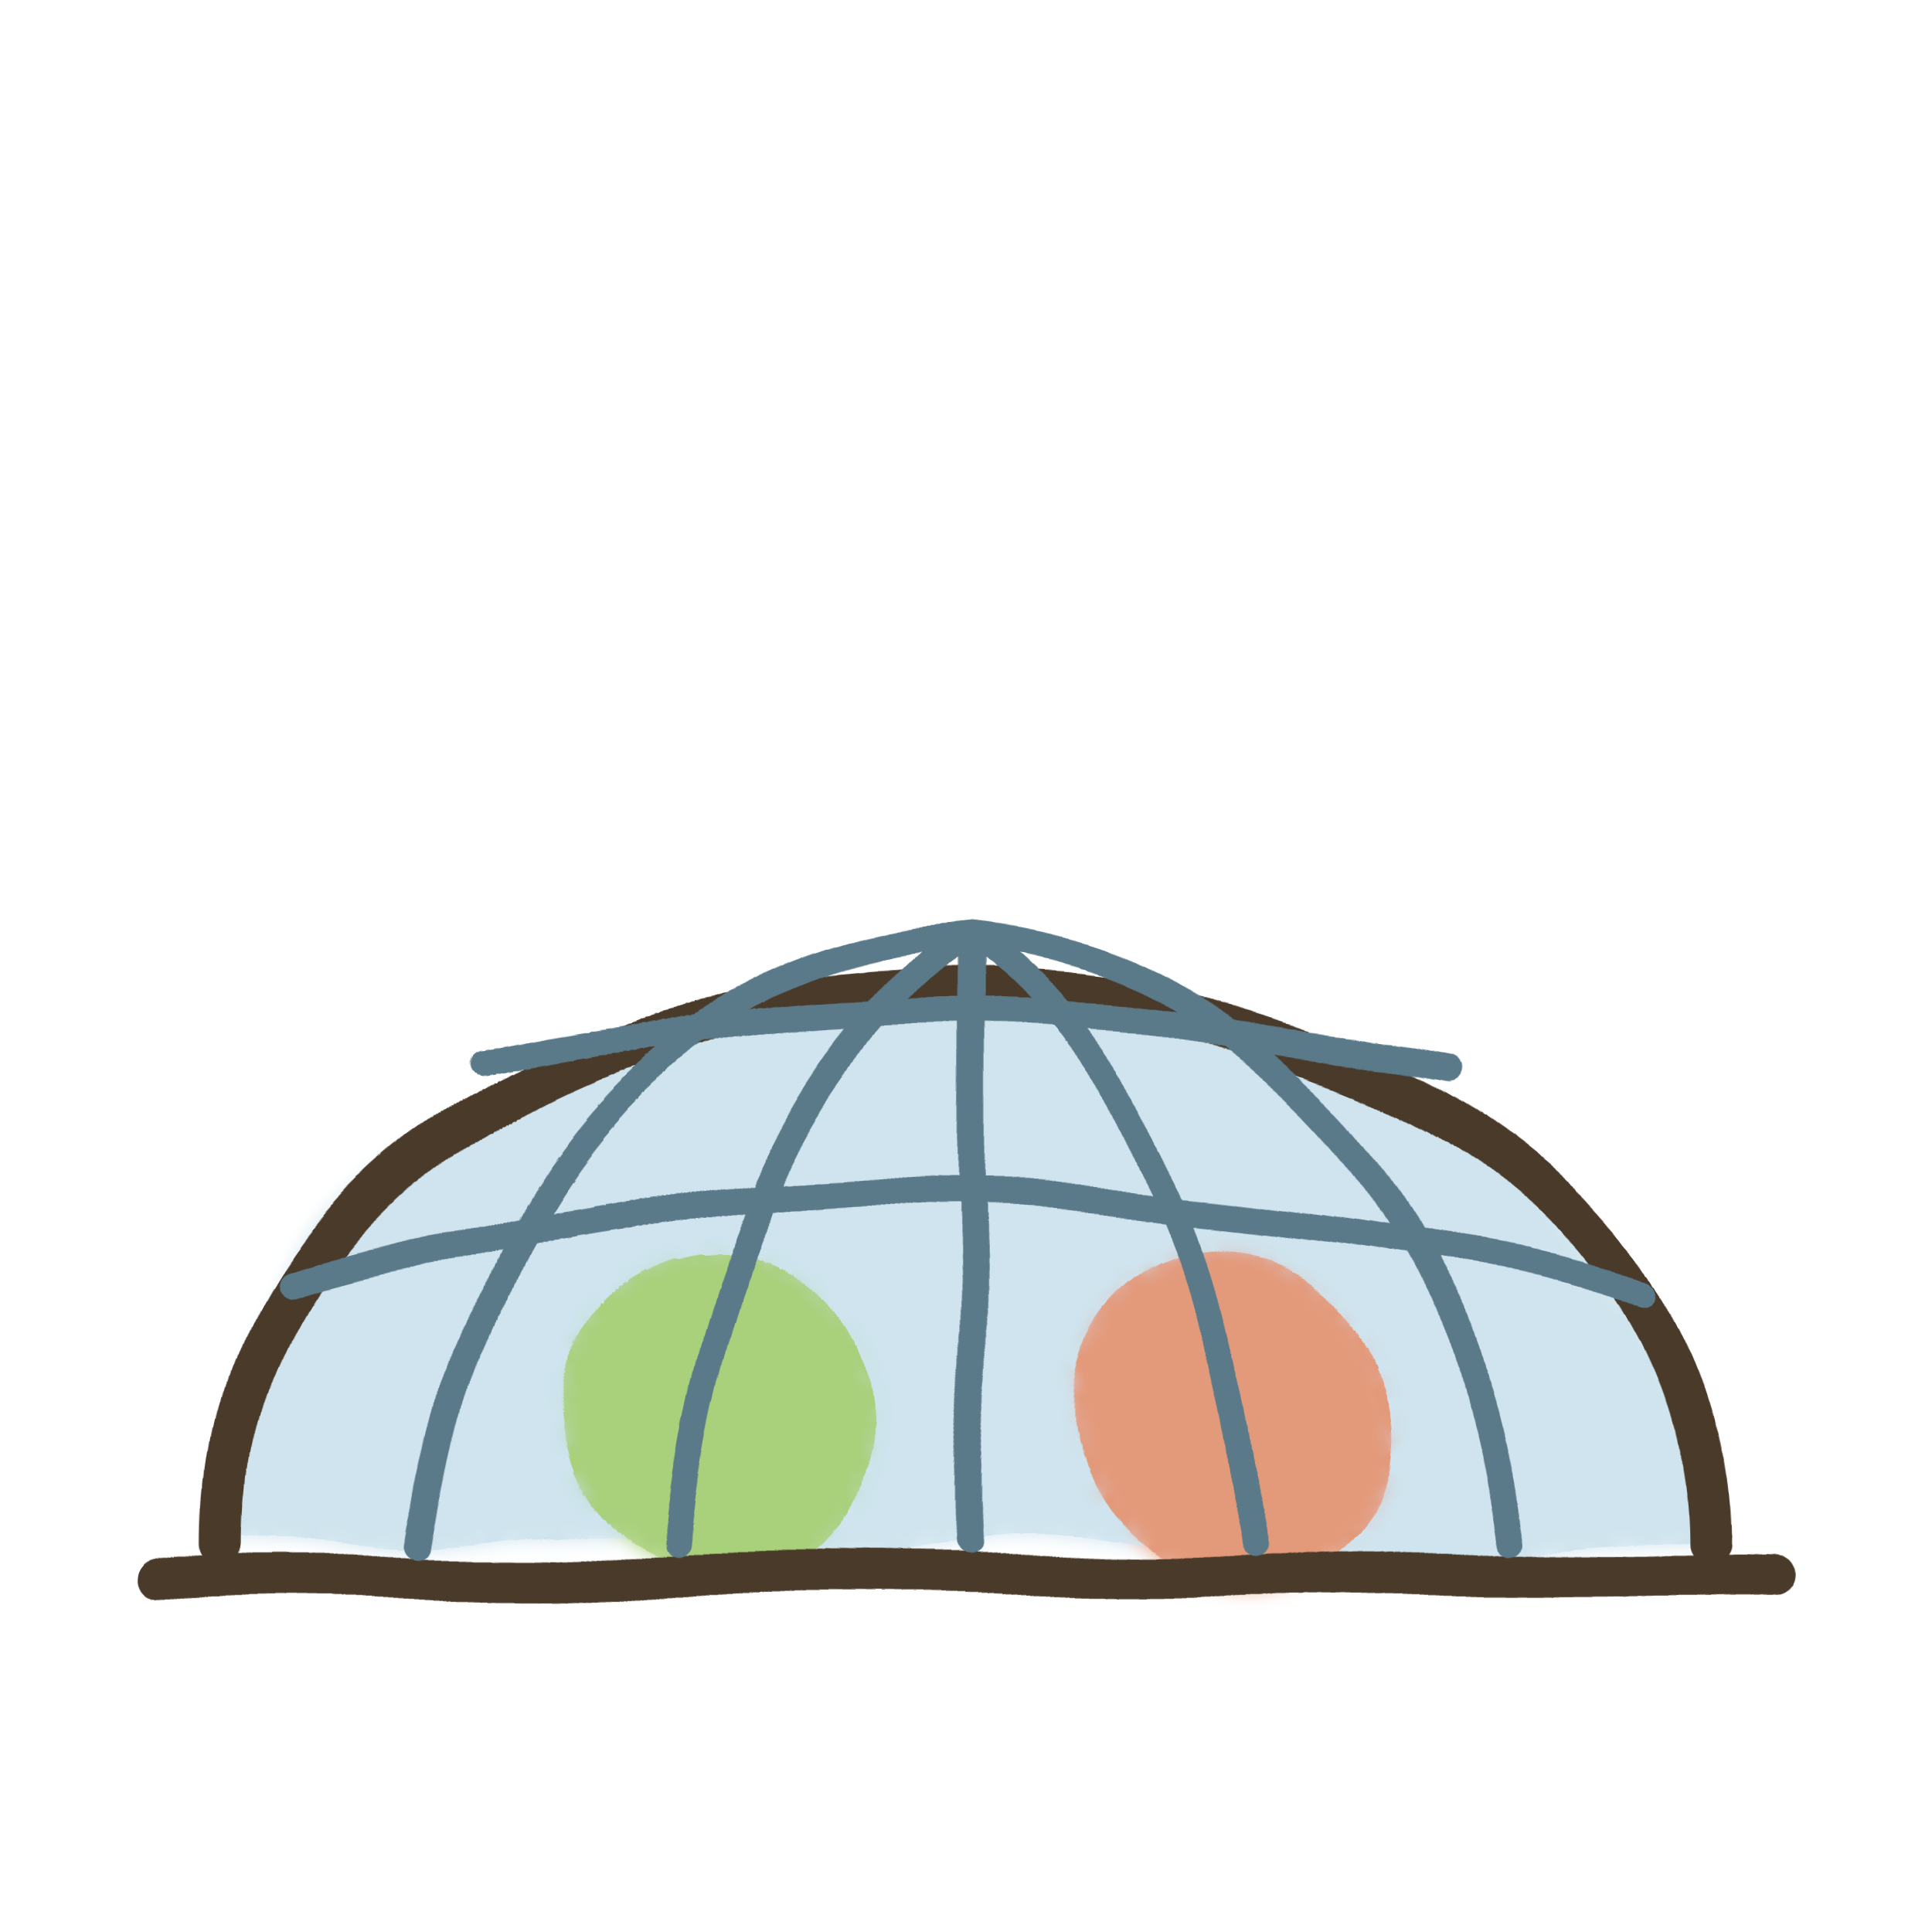
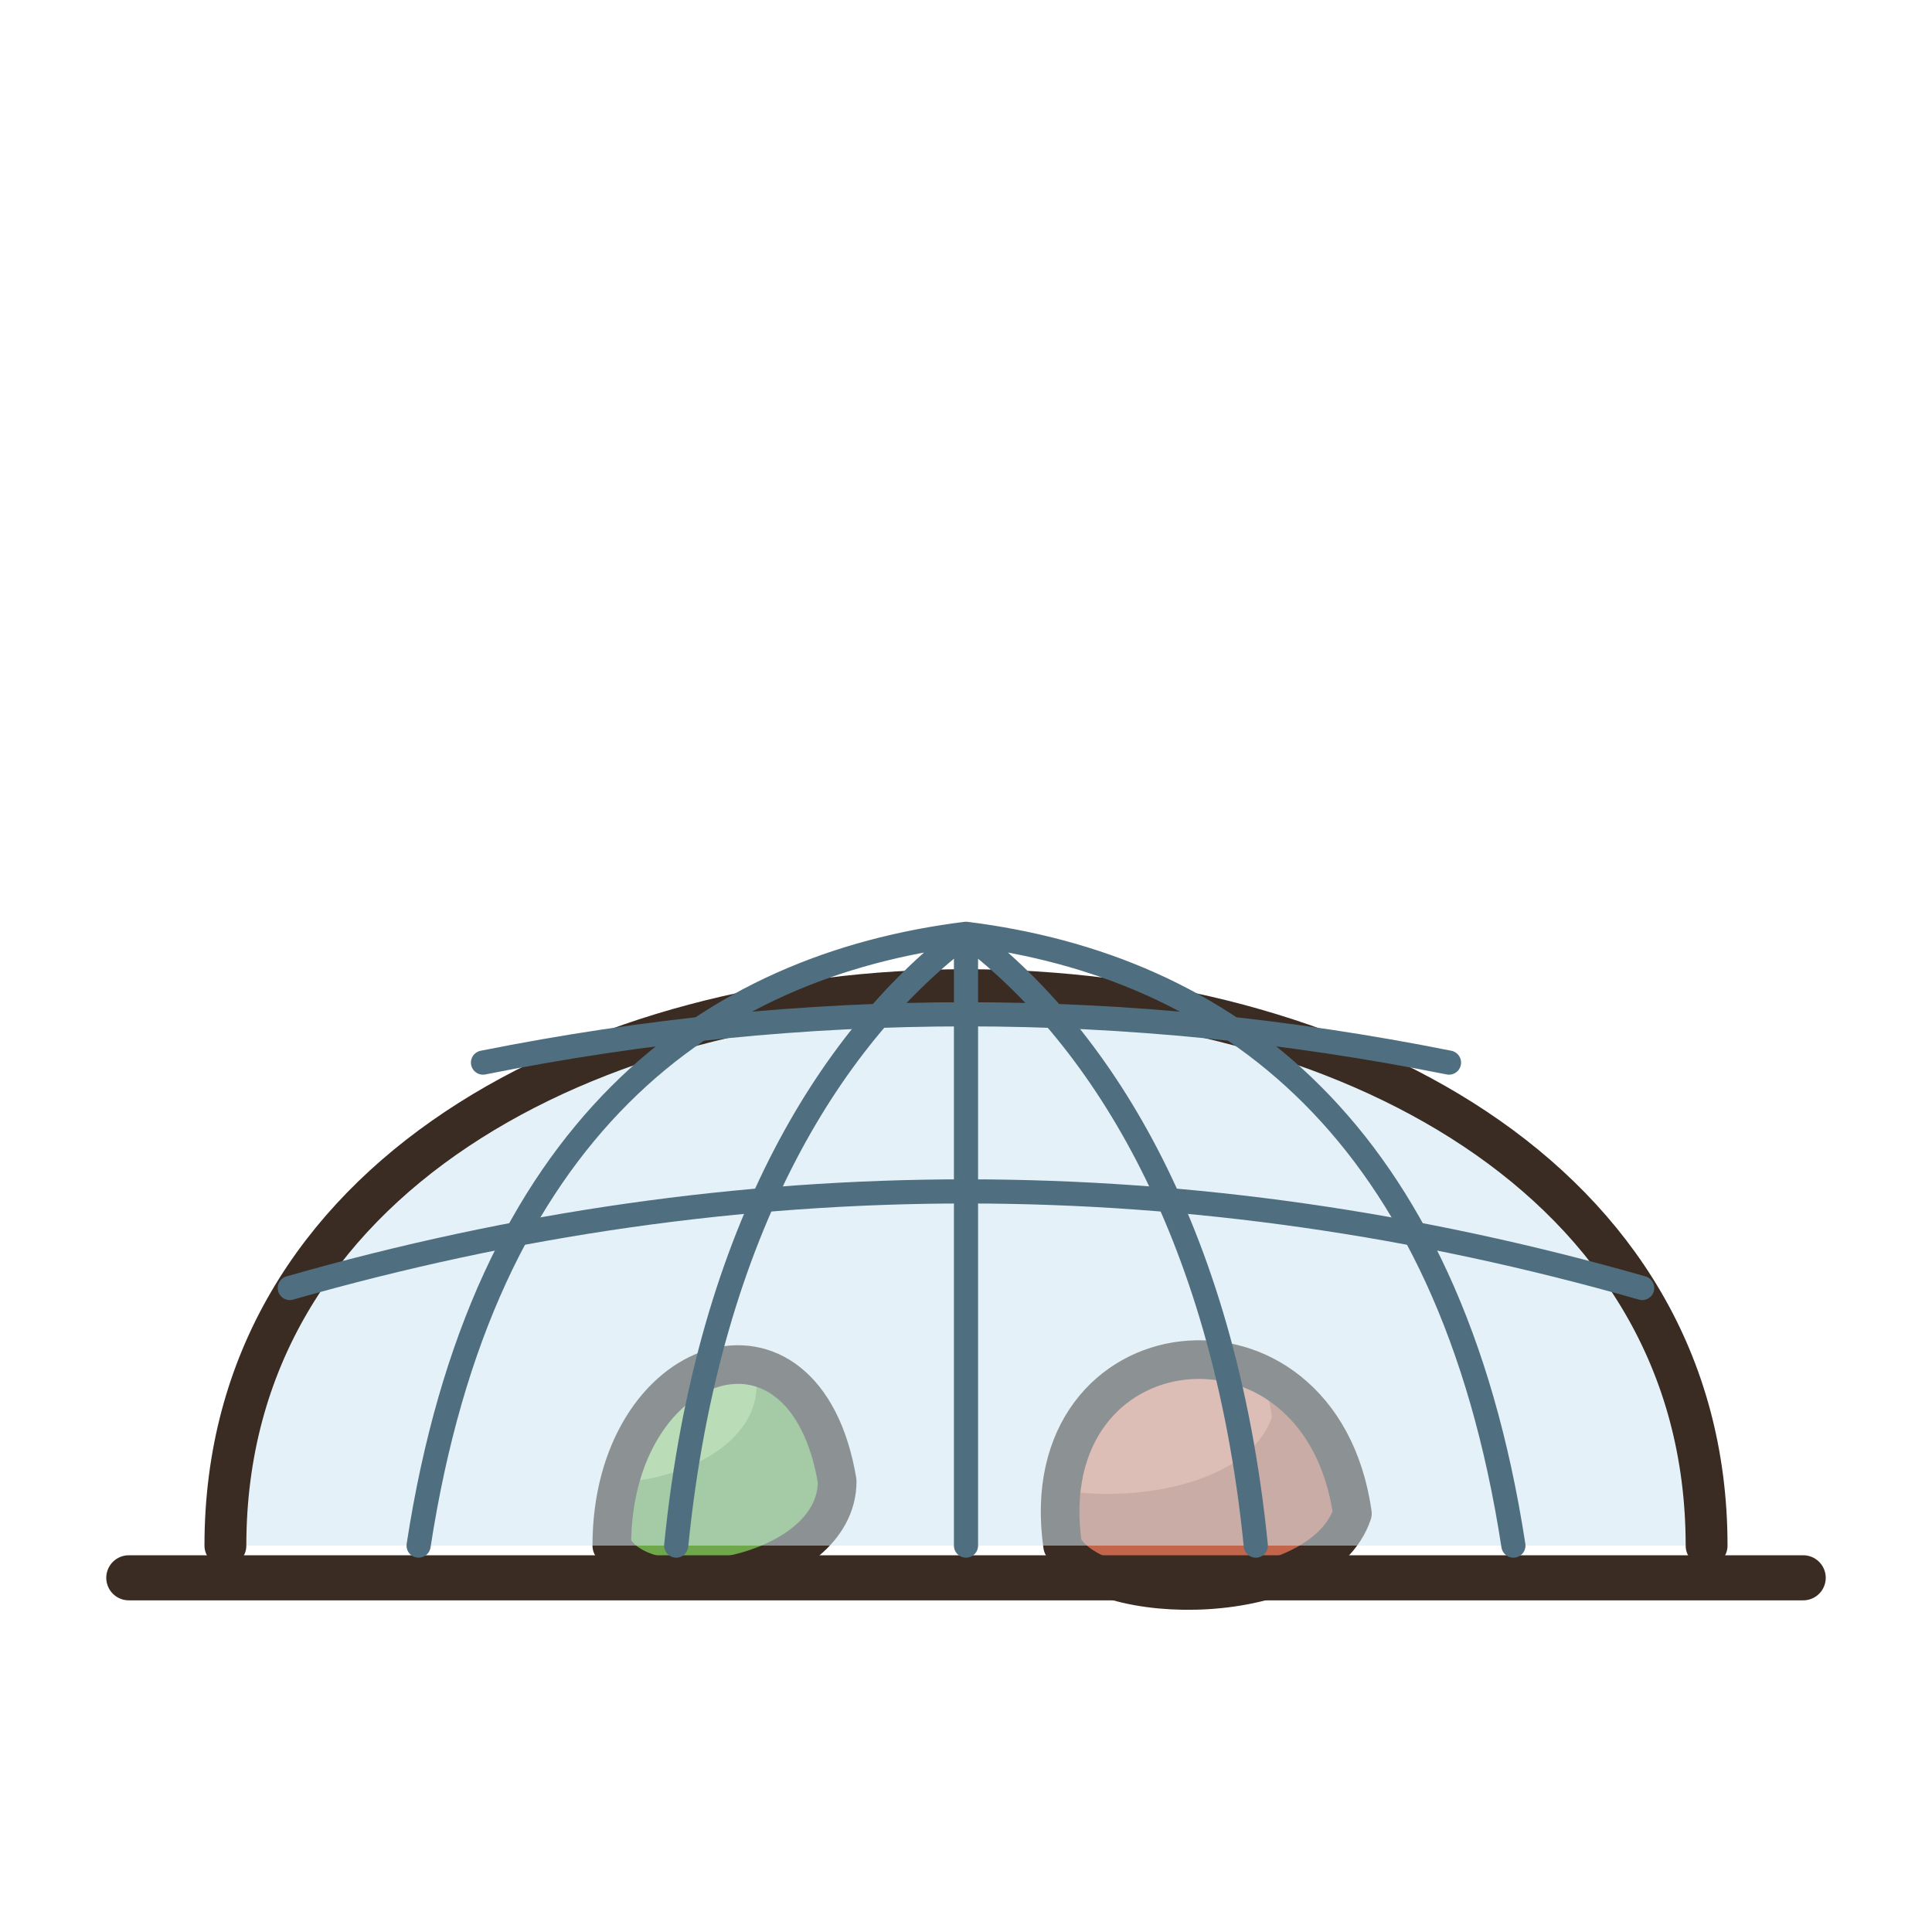
<svg xmlns="http://www.w3.org/2000/svg" viewBox="0 0 120 120" width="120" height="120">
-   <defs>
-     <filter id="ink" x="-10%" y="-10%" width="120%" height="120%">
-       <feTurbulence type="fractalNoise" baseFrequency="0.035" numOctaves="2" seed="17" result="n" />
-       <feDisplacementMap in="SourceGraphic" in2="n" scale="3.2" xChannelSelector="R" yChannelSelector="G" />
-     </filter>
-     <filter id="wash" x="-15%" y="-15%" width="130%" height="130%">
-       <feTurbulence type="fractalNoise" baseFrequency="0.03" numOctaves="3" seed="17" result="n1" />
-       <feDisplacementMap in="SourceGraphic" in2="n1" scale="6" xChannelSelector="R" yChannelSelector="G" result="d" />
-       <feTurbulence type="fractalNoise" baseFrequency="0.6" numOctaves="2" seed="17" result="n2" />
-       <feColorMatrix in="n2" type="matrix" values="0 0 0 0 0  0 0 0 0 0  0 0 0 0 0  0 0 0 -1.1 1.35" result="grain" />
-       <feComposite in="d" in2="grain" operator="in" result="g" />
-       <feGaussianBlur in="d" stdDeviation="0.6" result="soft" />
-       <feMerge>
-         <feMergeNode in="soft" />
-         <feMergeNode in="g" />
-       </feMerge>
-     </filter>
-     <radialGradient id="hl" cx="35%" cy="30%" r="70%">
-       <stop offset="0" stop-color="#fff" stop-opacity=".55" />
-       <stop offset=".6" stop-color="#fff" stop-opacity="0" />
-     </radialGradient>
-   </defs>
-   <g filter="url(#wash)">
-     <path d="M14 96 C14 50 106 50 106 96Z" fill="#cfe4ee" />
-     <circle cx="44" cy="88" r="10" fill="#a9d07a" />
-     <circle cx="76" cy="88" r="10" fill="#e39a7a" />
+   <clipPath id="c17">
+     <path d="M38 96 C38 84 50 80 52 92 C52 98 40 100 38 96Z" />
+   </clipPath>
+   <g clip-path="url(#c17)">
+     <path d="M38 96 C38 84 50 80 52 92 C52 98 40 100 38 96Z" fill="#6fa84a" />
+     <path d="M38 96 C38 84 50 80 52 92 C52 98 40 100 38 96Z" fill="#9fd06e" transform="translate(-5 -6)" />
  </g>
-   <g filter="url(#ink)">
-     <path d="M14 96 C14 50 106 50 106 96" fill="none" stroke="#4a3a2a" stroke-width="2.6" stroke-linecap="round" stroke-linejoin="round" />
-     <path d="M10 98 L110 98" fill="none" stroke="#4a3a2a" stroke-width="2.6" stroke-linecap="round" stroke-linejoin="round" />
-     <path d="M26 96 C30 70 44 60 60 58 M42 96 C44 76 52 64 60 58 M60 58 L60 96 M78 96 C76 76 68 64 60 58 M94 96 C90 70 76 60 60 58" fill="none" stroke="#5a7a8a" stroke-width="1.6" stroke-linecap="round" stroke-linejoin="round" />
-     <path d="M18 80 C46 72 74 72 102 80 M30 66 C50 62 70 62 90 66" fill="none" stroke="#5a7a8a" stroke-width="1.6" stroke-linecap="round" stroke-linejoin="round" />
+   <path d="M38 96 C38 84 50 80 52 92 C52 98 40 100 38 96Z" fill="none" stroke="#3a2c22" stroke-width="2.4" stroke-linejoin="round" />
+   <clipPath id="c18">
+     <path d="M66 96 C64 82 82 80 84 94 C82 100 68 100 66 96Z" />
+   </clipPath>
+   <g clip-path="url(#c18)">
+     <path d="M66 96 C64 82 82 80 84 94 C82 100 68 100 66 96Z" fill="#c2654a" />
+     <path d="M66 96 C64 82 82 80 84 94 C82 100 68 100 66 96Z" fill="#ec8e6c" transform="translate(-5 -6)" />
  </g>
+   <path d="M66 96 C64 82 82 80 84 94 C82 100 68 100 66 96Z" fill="none" stroke="#3a2c22" stroke-width="2.4" stroke-linejoin="round" />
+   <path d="M14 96 C14 50 106 50 106 96Z" fill="#cfe6f2" opacity=".55" />
+   <path d="M14 96 C14 50 106 50 106 96" fill="none" stroke="#3a2c22" stroke-width="2.6" stroke-linecap="round" stroke-linejoin="round" />
+   <path d="M8 98 L112 98" fill="none" stroke="#3a2c22" stroke-width="2.8" stroke-linecap="round" stroke-linejoin="round" />
+   <path d="M26 96 C30 70 44 60 60 58 M42 96 C44 76 52 64 60 58 M60 58 L60 96 M78 96 C76 76 68 64 60 58 M94 96 C90 70 76 60 60 58" fill="none" stroke="#4f6f80" stroke-width="1.5" stroke-linecap="round" stroke-linejoin="round" />
+   <path d="M18 80 C46 72 74 72 102 80 M30 66 C50 62 70 62 90 66" fill="none" stroke="#4f6f80" stroke-width="1.5" stroke-linecap="round" stroke-linejoin="round" />
</svg>
